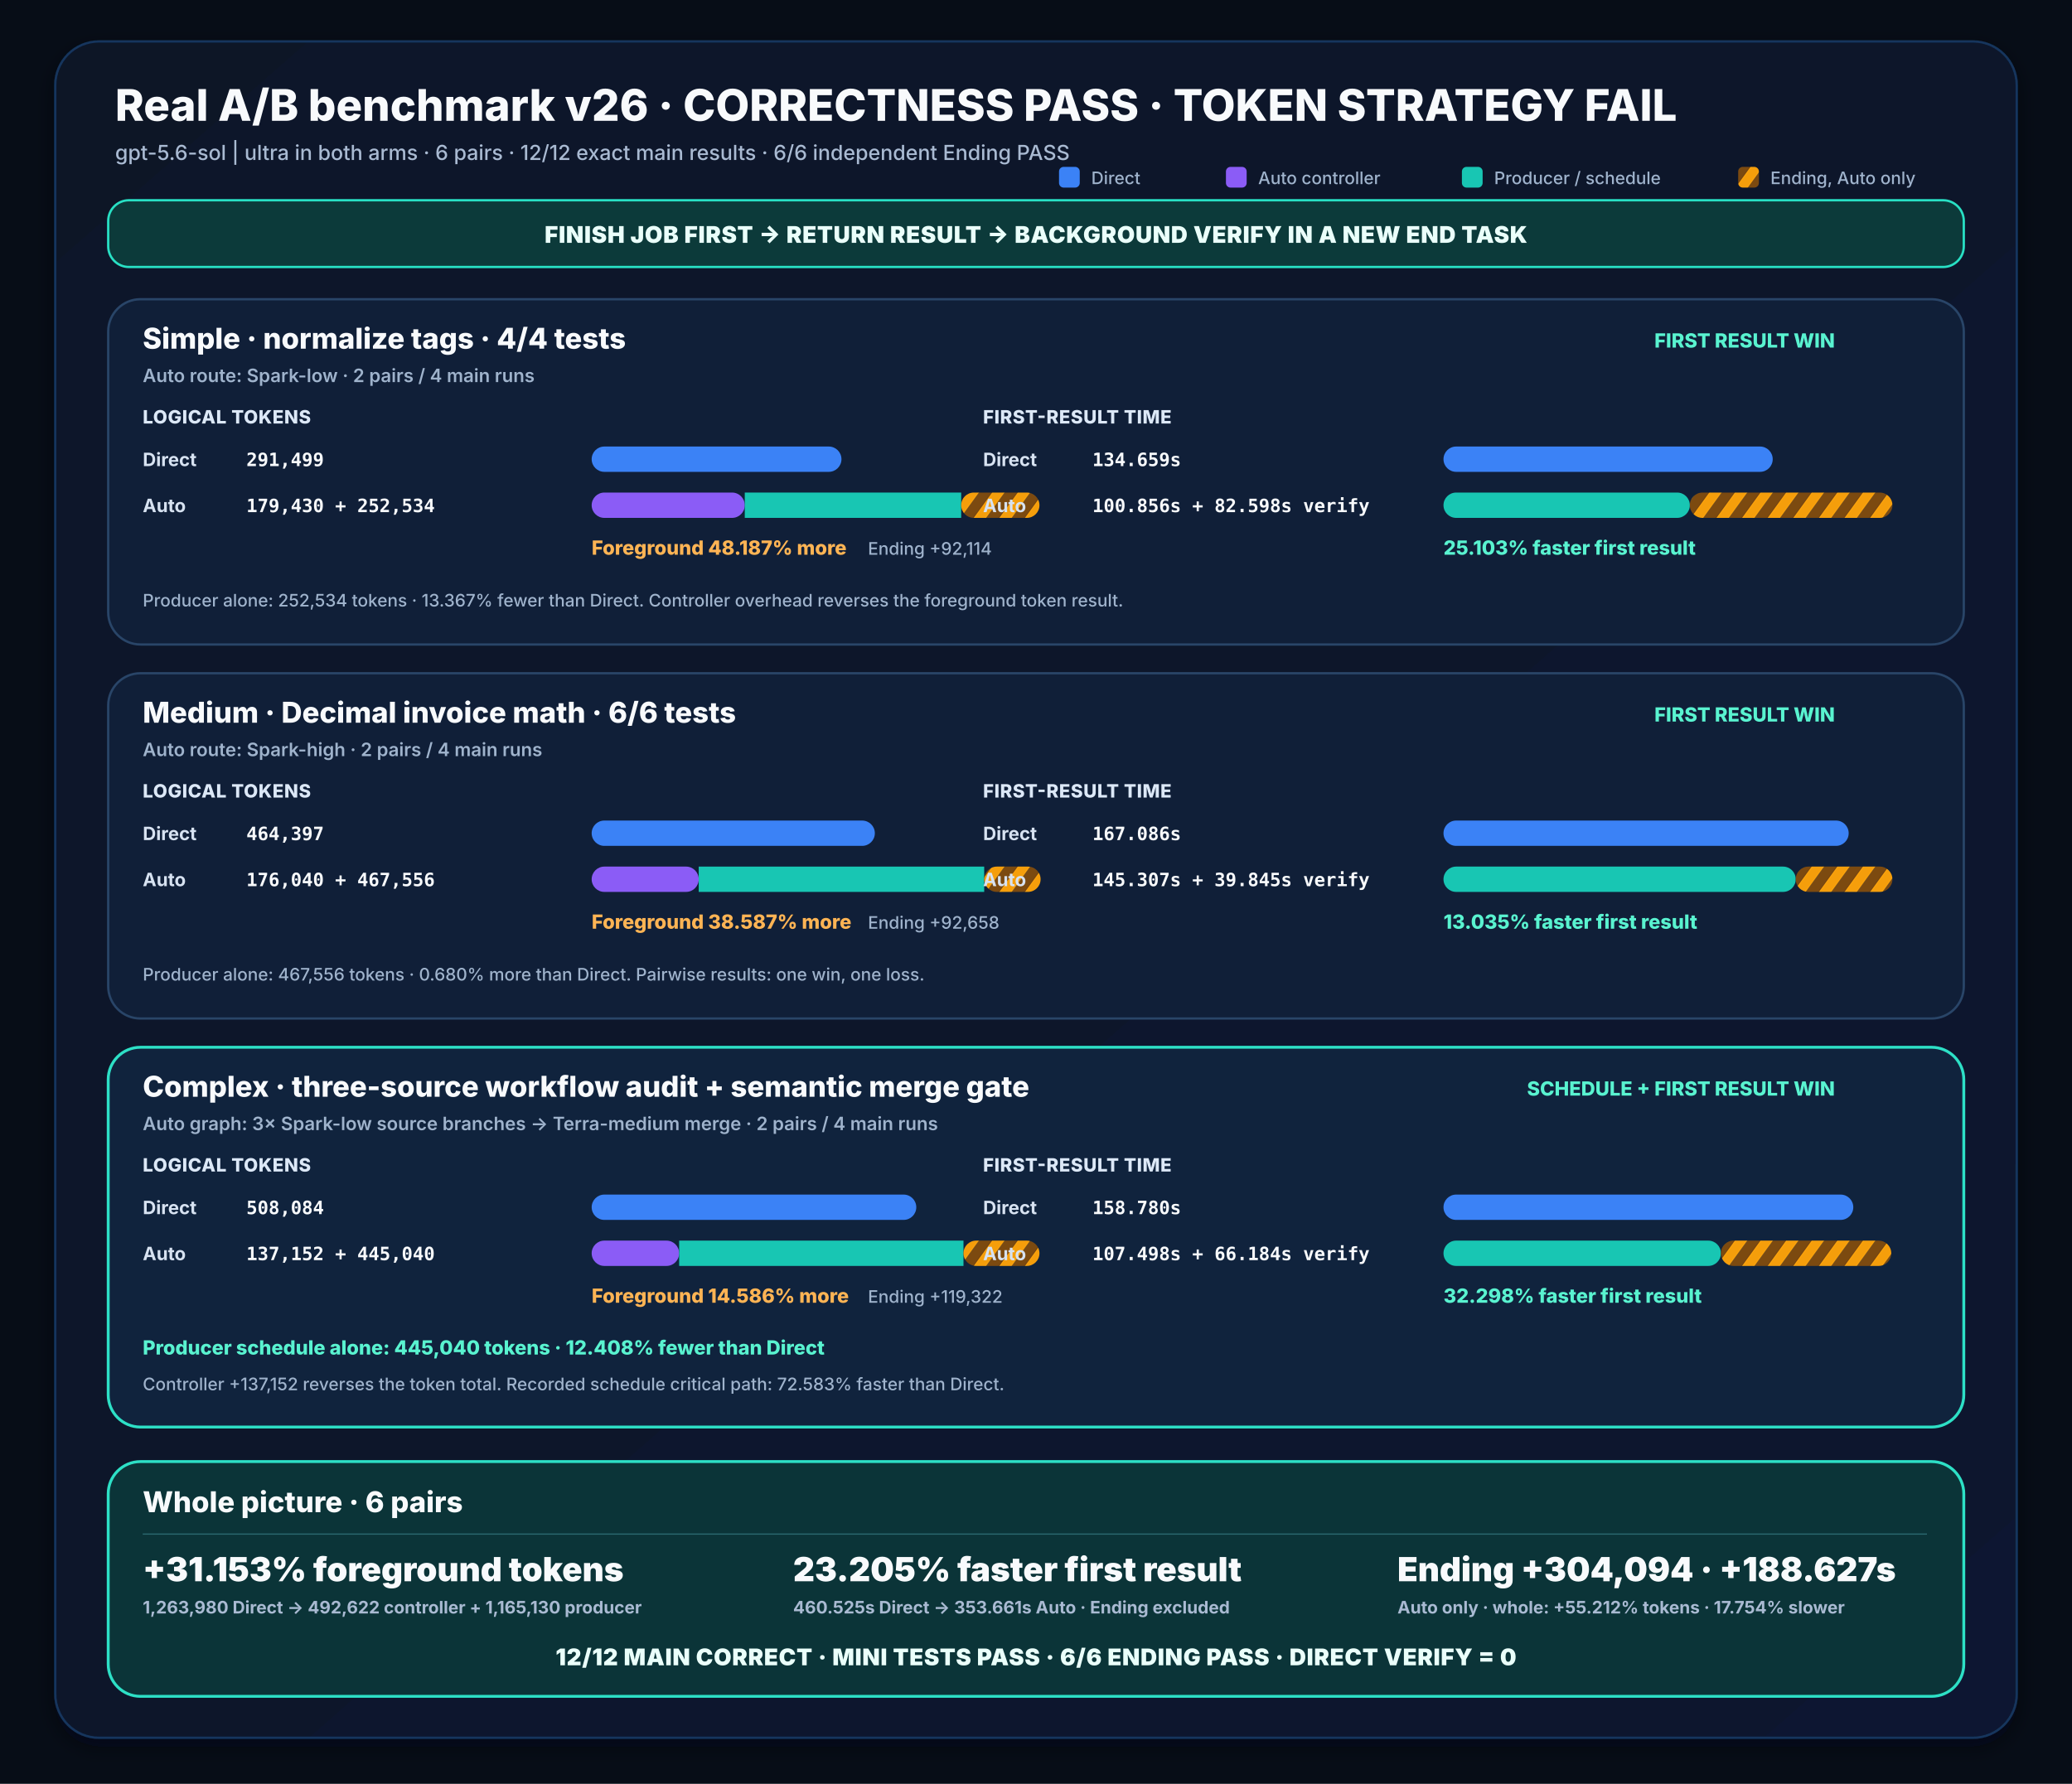
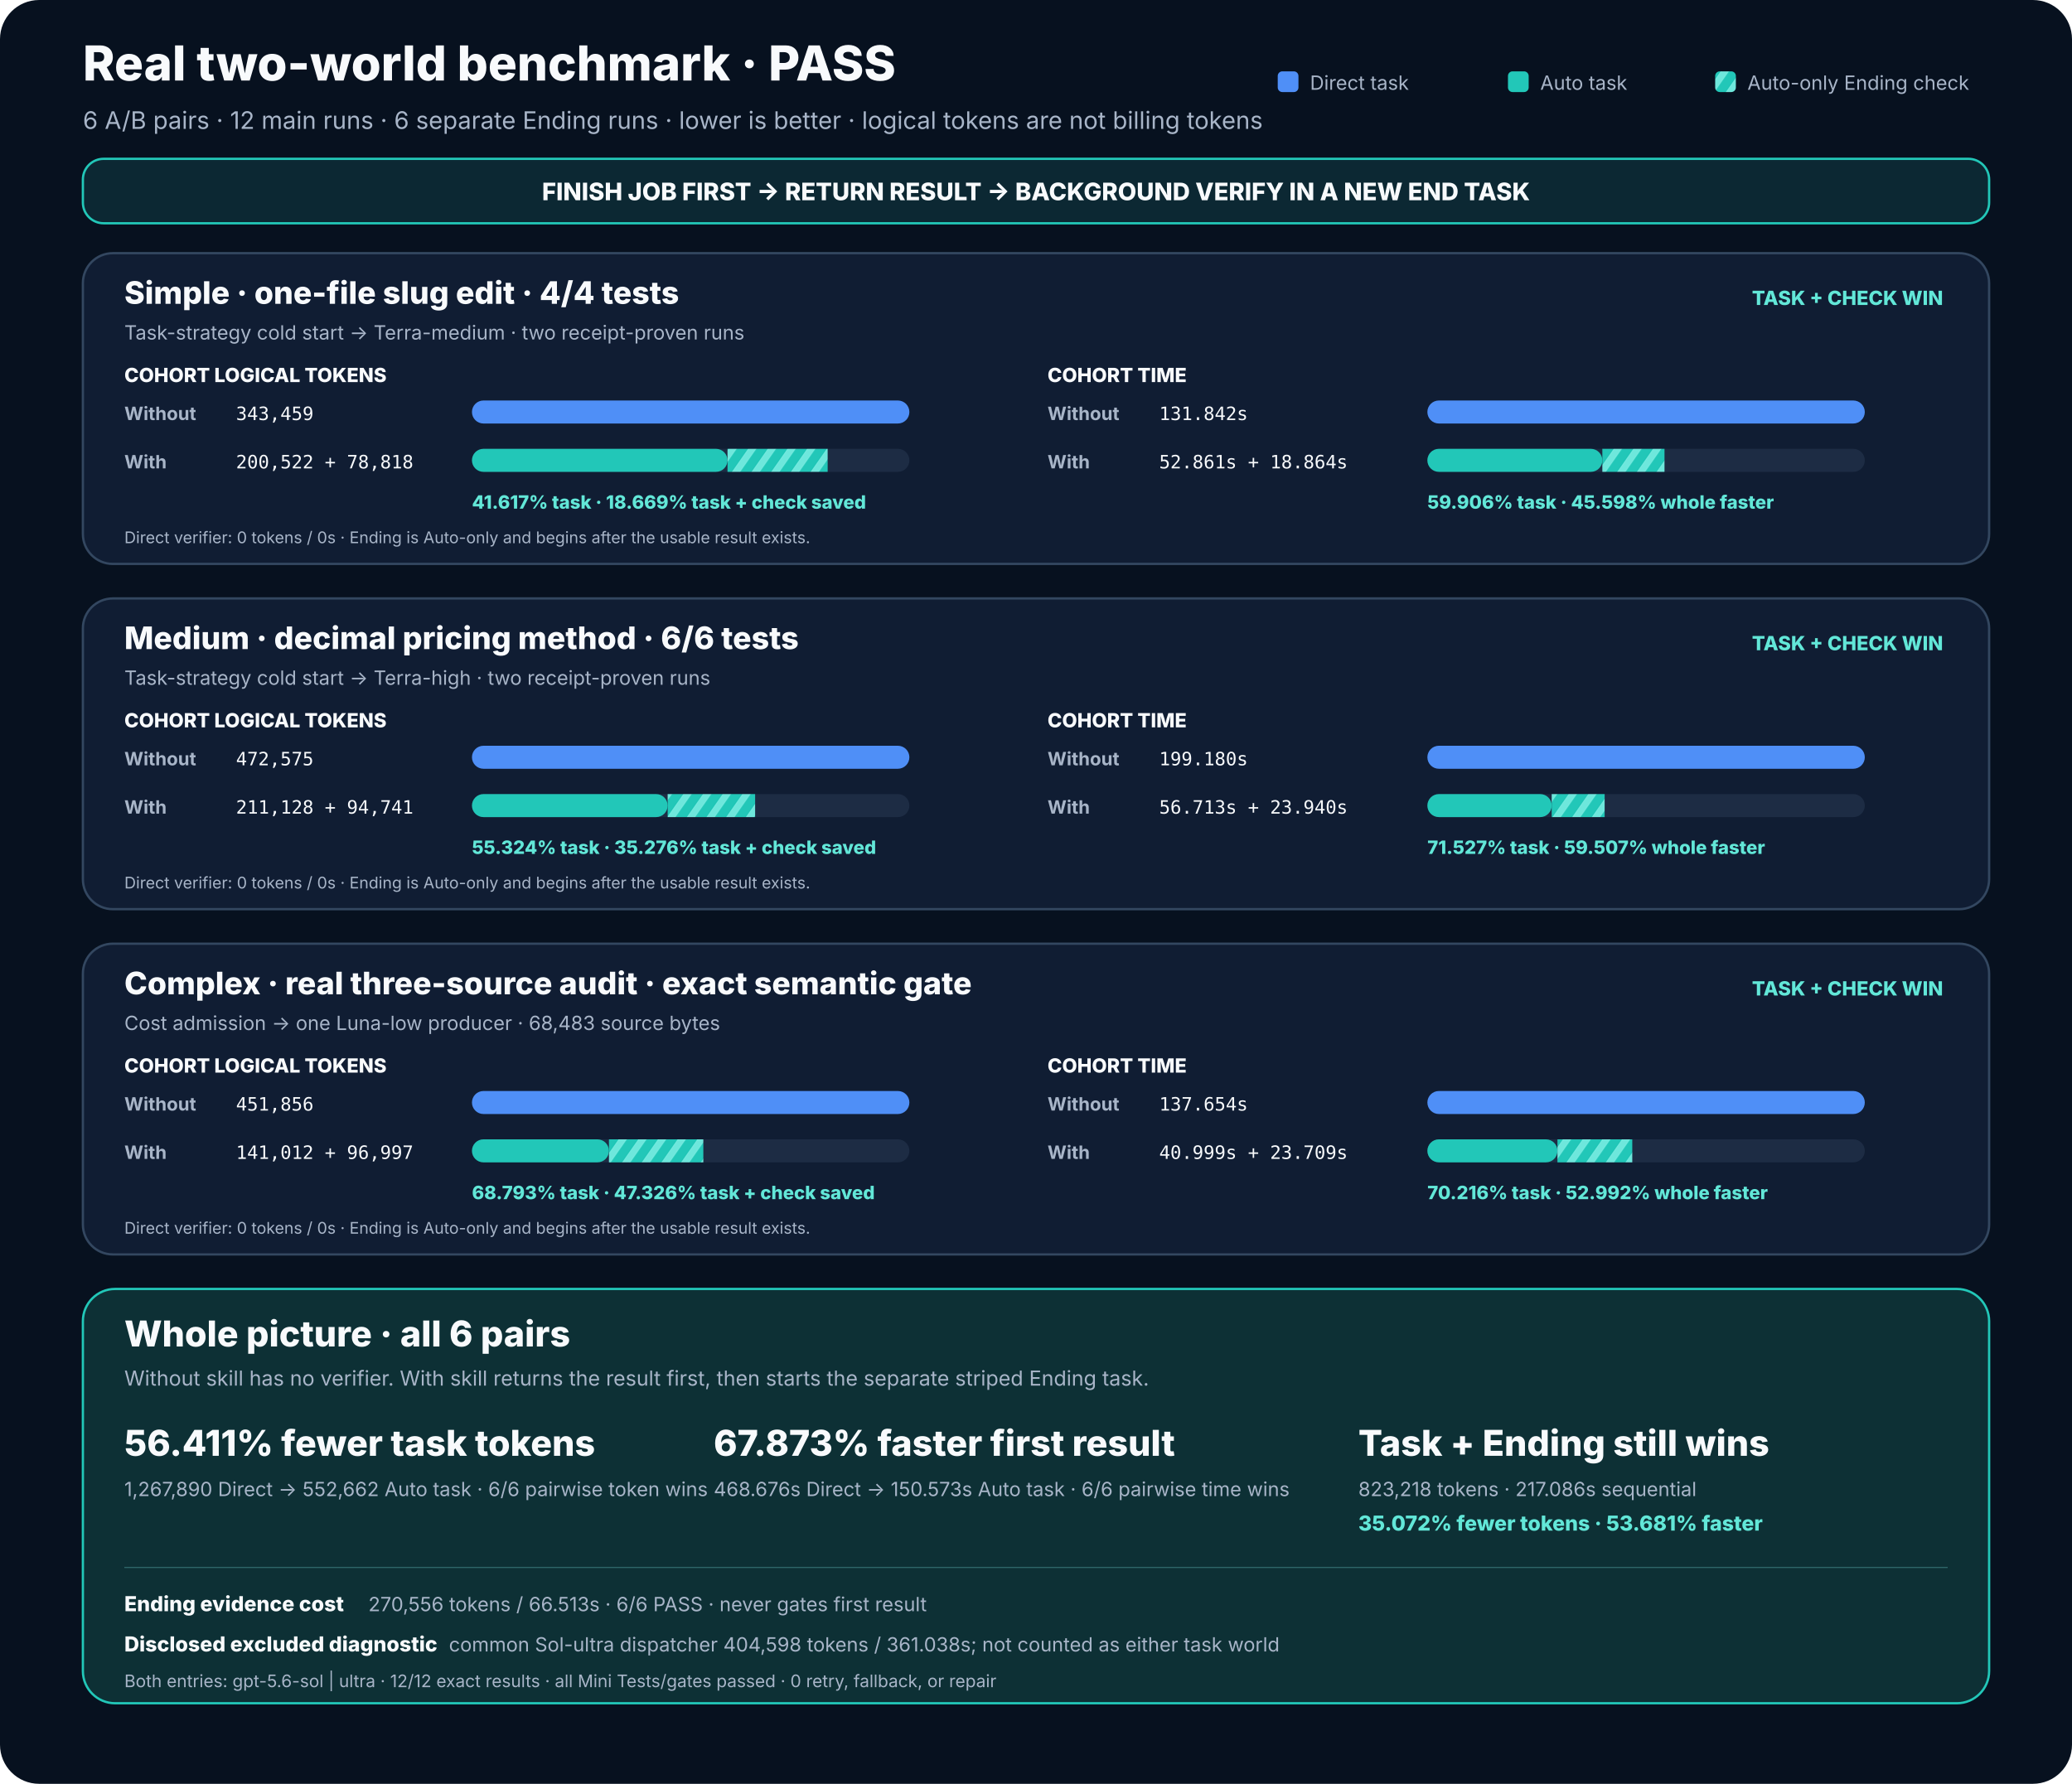
<svg xmlns="http://www.w3.org/2000/svg" width="1800" height="1550" viewBox="0 0 1800 1550" role="img" aria-labelledby="title desc">
  <defs>
-     <linearGradient id="bg" x1="0" y1="0" x2="1" y2="1">
-       <stop offset="0" stop-color="#071528" />
-       <stop offset="1" stop-color="#0c1830" />
-     </linearGradient>
-     <pattern id="ending" width="18" height="18" patternUnits="userSpaceOnUse" patternTransform="rotate(36)">
-       <rect width="9" height="18" fill="#f59e0b" />
-       <rect x="9" width="9" height="18" fill="#7c4a10" />
+     <pattern id="ending-stripes" width="14" height="14" patternUnits="userSpaceOnUse" patternTransform="rotate(35)">
+       <rect width="14" height="14" fill="#22c7b8" />
+       <rect width="6" height="14" fill="#6ee7dc" />
    </pattern>
-     <filter id="shadow" x="-10%" y="-10%" width="120%" height="130%">
-       <feDropShadow dx="0" dy="7" stdDeviation="9" flood-color="#020617" flood-opacity="0.45" />
-     </filter>
-     <style>
-       .title{font:800 38px -apple-system,BlinkMacSystemFont,"Segoe UI",sans-serif;fill:#f8fafc}
-       .subtitle{font:500 18px -apple-system,BlinkMacSystemFont,"Segoe UI",sans-serif;fill:#a9bad2}
-       .cardtitle{font:800 25px -apple-system,BlinkMacSystemFont,"Segoe UI",sans-serif;fill:#f8fafc}
-       .route{font:600 16px -apple-system,BlinkMacSystemFont,"Segoe UI",sans-serif;fill:#9fb3cc}
-       .section{font:800 16px -apple-system,BlinkMacSystemFont,"Segoe UI",sans-serif;fill:#dce8f7;letter-spacing:.4px}
-       .label{font:650 16px -apple-system,BlinkMacSystemFont,"Segoe UI",sans-serif;fill:#d7e2f1}
-       .value{font:700 16px ui-monospace,SFMono-Regular,Menlo,monospace;fill:#f8fafc}
-       .note{font:550 15px -apple-system,BlinkMacSystemFont,"Segoe UI",sans-serif;fill:#9fb3cc}
-       .win{font:800 17px -apple-system,BlinkMacSystemFont,"Segoe UI",sans-serif;fill:#59f3d0}
-       .loss{font:800 17px -apple-system,BlinkMacSystemFont,"Segoe UI",sans-serif;fill:#ffb454}
-       .kpi{font:850 29px -apple-system,BlinkMacSystemFont,"Segoe UI",sans-serif;fill:#f8fafc}
-       .kpisub{font:650 15px -apple-system,BlinkMacSystemFont,"Segoe UI",sans-serif;fill:#a9bad2}
-       .flow{font:850 20px -apple-system,BlinkMacSystemFont,"Segoe UI",sans-serif;fill:#eafffa;letter-spacing:.5px}
-     </style>
  </defs>
-   <rect width="1800" height="1550" fill="#070d17" />
-   <rect x="48" y="36" width="1704" height="1474" rx="38" fill="url(#bg)" stroke="#17365d" stroke-width="2" filter="url(#shadow)" />
-   <text x="100" y="105" class="title">Real A/B benchmark v26 · CORRECTNESS PASS · TOKEN STRATEGY FAIL</text>
-   <text x="100" y="139" class="subtitle">gpt-5.6-sol | ultra in both arms · 6 pairs · 12/12 exact main results · 6/6 independent Ending PASS</text>
-   <g transform="translate(920 145)">
-     <rect width="18" height="18" rx="4" fill="#3b82f6" />
-     <text x="28" y="15" class="note">Direct</text>
-     <rect x="145" width="18" height="18" rx="4" fill="#8b5cf6" />
-     <text x="173" y="15" class="note">Auto controller</text>
-     <rect x="350" width="18" height="18" rx="4" fill="#18c6b3" />
-     <text x="378" y="15" class="note">Producer / schedule</text>
-     <rect x="590" width="18" height="18" rx="4" fill="url(#ending)" />
-     <text x="618" y="15" class="note">Ending, Auto only</text>
-   </g>
-   <rect x="94" y="174" width="1612" height="58" rx="18" fill="#0c3a3a" stroke="#28e0c4" stroke-width="2" />
-   <text x="900" y="211" text-anchor="middle" class="flow">FINISH JOB FIRST  →  RETURN RESULT  →  BACKGROUND VERIFY IN A NEW END TASK</text>
-   <g transform="translate(94 260)">
-     <rect width="1612" height="300" rx="28" fill="#101f38" stroke="#294568" stroke-width="2" />
-     <text x="30" y="43" class="cardtitle">Simple · normalize tags · 4/4 tests</text>
-     <text x="1500" y="42" text-anchor="end" class="win">FIRST RESULT WIN</text>
-     <text x="30" y="72" class="route">Auto route: Spark-low · 2 pairs / 4 main runs</text>
-     <text x="30" y="108" class="section">LOGICAL TOKENS</text>
-     <text x="760" y="108" class="section">FIRST-RESULT TIME</text>
-     <text x="30" y="145" class="label">Direct</text>
-     <text x="120" y="145" class="value">291,499</text>
-     <rect x="420" y="128" width="217" height="22" rx="11" fill="#3b82f6" />
-     <text x="30" y="185" class="label">Auto</text>
-     <text x="120" y="185" class="value">179,430 + 252,534</text>
-     <rect x="420" y="168" width="133" height="22" rx="11" fill="#8b5cf6" />
-     <rect x="553" y="168" width="188" height="22" fill="#18c6b3" />
-     <rect x="741" y="168" width="68" height="22" rx="11" fill="url(#ending)" />
-     <text x="420" y="222" class="loss">Foreground 48.187% more</text>
-     <text x="660" y="222" class="note">Ending +92,114</text>
-     <text x="760" y="145" class="label">Direct</text>
-     <text x="855" y="145" class="value">134.659s</text>
-     <rect x="1160" y="128" width="286" height="22" rx="11" fill="#3b82f6" />
-     <text x="760" y="185" class="label">Auto</text>
-     <text x="855" y="185" class="value">100.856s + 82.598s verify</text>
-     <rect x="1160" y="168" width="214" height="22" rx="11" fill="#18c6b3" />
-     <rect x="1374" y="168" width="176" height="22" rx="11" fill="url(#ending)" />
-     <text x="1160" y="222" class="win">25.103% faster first result</text>
-     <text x="30" y="267" class="note">Producer alone: 252,534 tokens · 13.367% fewer than Direct. Controller overhead reverses the foreground token result.</text>
-   </g>
-   <g transform="translate(94 585)">
-     <rect width="1612" height="300" rx="28" fill="#101f38" stroke="#294568" stroke-width="2" />
-     <text x="30" y="43" class="cardtitle">Medium · Decimal invoice math · 6/6 tests</text>
-     <text x="1500" y="42" text-anchor="end" class="win">FIRST RESULT WIN</text>
-     <text x="30" y="72" class="route">Auto route: Spark-high · 2 pairs / 4 main runs</text>
-     <text x="30" y="108" class="section">LOGICAL TOKENS</text>
-     <text x="760" y="108" class="section">FIRST-RESULT TIME</text>
-     <text x="30" y="145" class="label">Direct</text>
-     <text x="120" y="145" class="value">464,397</text>
-     <rect x="420" y="128" width="246" height="22" rx="11" fill="#3b82f6" />
-     <text x="30" y="185" class="label">Auto</text>
-     <text x="120" y="185" class="value">176,040 + 467,556</text>
-     <rect x="420" y="168" width="93" height="22" rx="11" fill="#8b5cf6" />
-     <rect x="513" y="168" width="248" height="22" fill="#18c6b3" />
-     <rect x="761" y="168" width="49" height="22" rx="11" fill="url(#ending)" />
-     <text x="420" y="222" class="loss">Foreground 38.587% more</text>
-     <text x="660" y="222" class="note">Ending +92,658</text>
-     <text x="760" y="145" class="label">Direct</text>
-     <text x="855" y="145" class="value">167.086s</text>
-     <rect x="1160" y="128" width="352" height="22" rx="11" fill="#3b82f6" />
-     <text x="760" y="185" class="label">Auto</text>
-     <text x="855" y="185" class="value">145.307s + 39.845s verify</text>
-     <rect x="1160" y="168" width="306" height="22" rx="11" fill="#18c6b3" />
-     <rect x="1466" y="168" width="84" height="22" rx="11" fill="url(#ending)" />
-     <text x="1160" y="222" class="win">13.035% faster first result</text>
-     <text x="30" y="267" class="note">Producer alone: 467,556 tokens · 0.680% more than Direct. Pairwise results: one win, one loss.</text>
-   </g>
-   <g transform="translate(94 910)">
-     <rect width="1612" height="330" rx="28" fill="#10233d" stroke="#2de0c6" stroke-width="2.5" />
-     <text x="30" y="43" class="cardtitle">Complex · three-source workflow audit + semantic merge gate</text>
-     <text x="1500" y="42" text-anchor="end" class="win">SCHEDULE + FIRST RESULT WIN</text>
-     <text x="30" y="72" class="route">Auto graph: 3× Spark-low source branches → Terra-medium merge · 2 pairs / 4 main runs</text>
-     <text x="30" y="108" class="section">LOGICAL TOKENS</text>
-     <text x="760" y="108" class="section">FIRST-RESULT TIME</text>
-     <text x="30" y="145" class="label">Direct</text>
-     <text x="120" y="145" class="value">508,084</text>
-     <rect x="420" y="128" width="282" height="22" rx="11" fill="#3b82f6" />
-     <text x="30" y="185" class="label">Auto</text>
-     <text x="120" y="185" class="value">137,152 + 445,040</text>
-     <rect x="420" y="168" width="76" height="22" rx="11" fill="#8b5cf6" />
-     <rect x="496" y="168" width="247" height="22" fill="#18c6b3" />
-     <rect x="743" y="168" width="66" height="22" rx="11" fill="url(#ending)" />
-     <text x="420" y="222" class="loss">Foreground 14.586% more</text>
-     <text x="660" y="222" class="note">Ending +119,322</text>
-     <text x="760" y="145" class="label">Direct</text>
-     <text x="855" y="145" class="value">158.780s</text>
-     <rect x="1160" y="128" width="356" height="22" rx="11" fill="#3b82f6" />
-     <text x="760" y="185" class="label">Auto</text>
-     <text x="855" y="185" class="value">107.498s + 66.184s verify</text>
-     <rect x="1160" y="168" width="241" height="22" rx="11" fill="#18c6b3" />
-     <rect x="1401" y="168" width="148" height="22" rx="11" fill="url(#ending)" />
-     <text x="1160" y="222" class="win">32.298% faster first result</text>
-     <text x="30" y="267" class="win">Producer schedule alone: 445,040 tokens · 12.408% fewer than Direct</text>
-     <text x="30" y="298" class="note">Controller +137,152 reverses the token total. Recorded schedule critical path: 72.583% faster than Direct.</text>
-   </g>
-   <g transform="translate(94 1270)">
-     <rect width="1612" height="204" rx="28" fill="#0b3438" stroke="#2de0c6" stroke-width="2.5" />
-     <text x="30" y="44" class="cardtitle">Whole picture · 6 pairs</text>
-     <line x1="30" y1="63" x2="1580" y2="63" stroke="#2b6971" />
-     <text x="30" y="104" class="kpi">+31.153% foreground tokens</text>
-     <text x="30" y="132" class="kpisub">1,263,980 Direct → 492,622 controller + 1,165,130 producer</text>
-     <text x="595" y="104" class="kpi">23.205% faster first result</text>
-     <text x="595" y="132" class="kpisub">460.525s Direct → 353.661s Auto · Ending excluded</text>
-     <text x="1120" y="104" class="kpi">Ending +304,094 · +188.627s</text>
-     <text x="1120" y="132" class="kpisub">Auto only · whole: +55.212% tokens · 17.754% slower</text>
-     <text x="806" y="177" text-anchor="middle" class="flow">12/12 MAIN CORRECT  ·  MINI TESTS PASS  ·  6/6 ENDING PASS  ·  DIRECT VERIFY = 0</text>
+   <rect width="1800" height="1550" rx="34" fill="#07111f" />
+   <g font-family="Inter,ui-sans-serif,-apple-system,BlinkMacSystemFont,Segoe UI,sans-serif">
+     <text x="72" y="70" fill="#f8fafc" font-size="42" font-weight="800">Real two-world benchmark · PASS</text>
+     <text x="72" y="112" fill="#a8b5c8" font-size="21">6 A/B pairs · 12 main runs · 6 separate Ending runs · lower is better · logical tokens are not billing tokens</text>
+     <rect x="72" y="138" width="1656" height="56" rx="18" fill="#0c2833" stroke="#22c7b8" stroke-width="2" />
+     <text x="900" y="174" text-anchor="middle" fill="#f8fafc" font-size="21" font-weight="800">FINISH JOB FIRST → RETURN RESULT → BACKGROUND VERIFY IN A NEW END TASK</text>
+     <rect x="1110" y="62" width="18" height="18" rx="4" fill="#4f8ff7" />
+     <text x="1138" y="78" fill="#a8b5c8" font-size="17">Direct task</text>
+     <rect x="1310" y="62" width="18" height="18" rx="4" fill="#22c7b8" />
+     <text x="1338" y="78" fill="#a8b5c8" font-size="17">Auto task</text>
+     <rect x="1490" y="62" width="18" height="18" rx="4" fill="url(#ending-stripes)" />
+     <text x="1518" y="78" fill="#a8b5c8" font-size="17">Auto-only Ending check</text>
+     <rect x="72" y="220" width="1656" height="270" rx="26" fill="#101d33" stroke="#334760" stroke-width="2" />
+     <text x="108" y="264" fill="#f8fafc" font-size="27" font-weight="800">Simple · one-file slug edit · 4/4 tests</text>
+     <text x="108" y="295" fill="#a8b5c8" font-size="17">Task-strategy cold start → Terra-medium · two receipt-proven runs</text>
+     <text x="1688" y="265" text-anchor="end" fill="#62e7d8" font-size="17" font-weight="800">TASK + CHECK WIN</text>
+     <text x="108" y="332" fill="#f8fafc" font-size="17" font-weight="800">COHORT LOGICAL TOKENS</text>
+     <text x="910" y="332" fill="#f8fafc" font-size="17" font-weight="800">COHORT TIME</text>
+     <text x="108" y="365" fill="#a8b5c8" font-size="16" font-weight="700">Without</text>
+     <text x="205" y="365" fill="#f8fafc" font-size="16" font-family="ui-monospace,SFMono-Regular,Menlo,monospace">343,459</text>
+     <rect x="410" y="348" width="380" height="20" rx="10" fill="#4f8ff7" />
+     <text x="108" y="407" fill="#a8b5c8" font-size="16" font-weight="700">With</text>
+     <text x="205" y="407" fill="#f8fafc" font-size="16" font-family="ui-monospace,SFMono-Regular,Menlo,monospace">200,522 + 78,818</text>
+     <rect x="410" y="390" width="380" height="20" rx="10" fill="#1d2c44" />
+     <rect x="410" y="390" width="222" height="20" rx="10" fill="#22c7b8" />
+     <rect x="632" y="390" width="87" height="20" fill="url(#ending-stripes)" />
+     <text x="410" y="442" fill="#62e7d8" font-size="16" font-weight="800">41.617% task · 18.669% task + check saved</text>
+     <text x="910" y="365" fill="#a8b5c8" font-size="16" font-weight="700">Without</text>
+     <text x="1007" y="365" fill="#f8fafc" font-size="16" font-family="ui-monospace,SFMono-Regular,Menlo,monospace">131.842s</text>
+     <rect x="1240" y="348" width="380" height="20" rx="10" fill="#4f8ff7" />
+     <text x="910" y="407" fill="#a8b5c8" font-size="16" font-weight="700">With</text>
+     <text x="1007" y="407" fill="#f8fafc" font-size="16" font-family="ui-monospace,SFMono-Regular,Menlo,monospace">52.861s + 18.864s</text>
+     <rect x="1240" y="390" width="380" height="20" rx="10" fill="#1d2c44" />
+     <rect x="1240" y="390" width="152" height="20" rx="10" fill="#22c7b8" />
+     <rect x="1392" y="390" width="54" height="20" fill="url(#ending-stripes)" />
+     <text x="1240" y="442" fill="#62e7d8" font-size="16" font-weight="800">59.906% task · 45.598% whole faster</text>
+     <text x="108" y="472" fill="#a8b5c8" font-size="14">Direct verifier: 0 tokens / 0s · Ending is Auto-only and begins after the usable result exists.</text>
+     <rect x="72" y="520" width="1656" height="270" rx="26" fill="#101d33" stroke="#334760" stroke-width="2" />
+     <text x="108" y="564" fill="#f8fafc" font-size="27" font-weight="800">Medium · decimal pricing method · 6/6 tests</text>
+     <text x="108" y="595" fill="#a8b5c8" font-size="17">Task-strategy cold start → Terra-high · two receipt-proven runs</text>
+     <text x="1688" y="565" text-anchor="end" fill="#62e7d8" font-size="17" font-weight="800">TASK + CHECK WIN</text>
+     <text x="108" y="632" fill="#f8fafc" font-size="17" font-weight="800">COHORT LOGICAL TOKENS</text>
+     <text x="910" y="632" fill="#f8fafc" font-size="17" font-weight="800">COHORT TIME</text>
+     <text x="108" y="665" fill="#a8b5c8" font-size="16" font-weight="700">Without</text>
+     <text x="205" y="665" fill="#f8fafc" font-size="16" font-family="ui-monospace,SFMono-Regular,Menlo,monospace">472,575</text>
+     <rect x="410" y="648" width="380" height="20" rx="10" fill="#4f8ff7" />
+     <text x="108" y="707" fill="#a8b5c8" font-size="16" font-weight="700">With</text>
+     <text x="205" y="707" fill="#f8fafc" font-size="16" font-family="ui-monospace,SFMono-Regular,Menlo,monospace">211,128 + 94,741</text>
+     <rect x="410" y="690" width="380" height="20" rx="10" fill="#1d2c44" />
+     <rect x="410" y="690" width="170" height="20" rx="10" fill="#22c7b8" />
+     <rect x="580" y="690" width="76" height="20" fill="url(#ending-stripes)" />
+     <text x="410" y="742" fill="#62e7d8" font-size="16" font-weight="800">55.324% task · 35.276% task + check saved</text>
+     <text x="910" y="665" fill="#a8b5c8" font-size="16" font-weight="700">Without</text>
+     <text x="1007" y="665" fill="#f8fafc" font-size="16" font-family="ui-monospace,SFMono-Regular,Menlo,monospace">199.180s</text>
+     <rect x="1240" y="648" width="380" height="20" rx="10" fill="#4f8ff7" />
+     <text x="910" y="707" fill="#a8b5c8" font-size="16" font-weight="700">With</text>
+     <text x="1007" y="707" fill="#f8fafc" font-size="16" font-family="ui-monospace,SFMono-Regular,Menlo,monospace">56.713s + 23.940s</text>
+     <rect x="1240" y="690" width="380" height="20" rx="10" fill="#1d2c44" />
+     <rect x="1240" y="690" width="108" height="20" rx="10" fill="#22c7b8" />
+     <rect x="1348" y="690" width="46" height="20" fill="url(#ending-stripes)" />
+     <text x="1240" y="742" fill="#62e7d8" font-size="16" font-weight="800">71.527% task · 59.507% whole faster</text>
+     <text x="108" y="772" fill="#a8b5c8" font-size="14">Direct verifier: 0 tokens / 0s · Ending is Auto-only and begins after the usable result exists.</text>
+     <rect x="72" y="820" width="1656" height="270" rx="26" fill="#101d33" stroke="#334760" stroke-width="2" />
+     <text x="108" y="864" fill="#f8fafc" font-size="27" font-weight="800">Complex · real three-source audit · exact semantic gate</text>
+     <text x="108" y="895" fill="#a8b5c8" font-size="17">Cost admission → one Luna-low producer · 68,483 source bytes</text>
+     <text x="1688" y="865" text-anchor="end" fill="#62e7d8" font-size="17" font-weight="800">TASK + CHECK WIN</text>
+     <text x="108" y="932" fill="#f8fafc" font-size="17" font-weight="800">COHORT LOGICAL TOKENS</text>
+     <text x="910" y="932" fill="#f8fafc" font-size="17" font-weight="800">COHORT TIME</text>
+     <text x="108" y="965" fill="#a8b5c8" font-size="16" font-weight="700">Without</text>
+     <text x="205" y="965" fill="#f8fafc" font-size="16" font-family="ui-monospace,SFMono-Regular,Menlo,monospace">451,856</text>
+     <rect x="410" y="948" width="380" height="20" rx="10" fill="#4f8ff7" />
+     <text x="108" y="1007" fill="#a8b5c8" font-size="16" font-weight="700">With</text>
+     <text x="205" y="1007" fill="#f8fafc" font-size="16" font-family="ui-monospace,SFMono-Regular,Menlo,monospace">141,012 + 96,997</text>
+     <rect x="410" y="990" width="380" height="20" rx="10" fill="#1d2c44" />
+     <rect x="410" y="990" width="119" height="20" rx="10" fill="#22c7b8" />
+     <rect x="529" y="990" width="82" height="20" fill="url(#ending-stripes)" />
+     <text x="410" y="1042" fill="#62e7d8" font-size="16" font-weight="800">68.793% task · 47.326% task + check saved</text>
+     <text x="910" y="965" fill="#a8b5c8" font-size="16" font-weight="700">Without</text>
+     <text x="1007" y="965" fill="#f8fafc" font-size="16" font-family="ui-monospace,SFMono-Regular,Menlo,monospace">137.654s</text>
+     <rect x="1240" y="948" width="380" height="20" rx="10" fill="#4f8ff7" />
+     <text x="910" y="1007" fill="#a8b5c8" font-size="16" font-weight="700">With</text>
+     <text x="1007" y="1007" fill="#f8fafc" font-size="16" font-family="ui-monospace,SFMono-Regular,Menlo,monospace">40.999s + 23.709s</text>
+     <rect x="1240" y="990" width="380" height="20" rx="10" fill="#1d2c44" />
+     <rect x="1240" y="990" width="113" height="20" rx="10" fill="#22c7b8" />
+     <rect x="1353" y="990" width="65" height="20" fill="url(#ending-stripes)" />
+     <text x="1240" y="1042" fill="#62e7d8" font-size="16" font-weight="800">70.216% task · 52.992% whole faster</text>
+     <text x="108" y="1072" fill="#a8b5c8" font-size="14">Direct verifier: 0 tokens / 0s · Ending is Auto-only and begins after the usable result exists.</text>
+     <rect x="72" y="1120" width="1656" height="360" rx="28" fill="#0d3035" stroke="#22c7b8" stroke-width="2" />
+     <text x="108" y="1170" fill="#f8fafc" font-size="31" font-weight="800">Whole picture · all 6 pairs</text>
+     <text x="108" y="1204" fill="#a8b5c8" font-size="18">Without skill has no verifier. With skill returns the result first, then starts the separate striped Ending task.</text>
+     <text x="108" y="1265" fill="#f8fafc" font-size="31" font-weight="800">56.411% fewer task tokens</text>
+     <text x="108" y="1300" fill="#a8b5c8" font-size="17">1,267,890 Direct → 552,662 Auto task · 6/6 pairwise token wins</text>
+     <text x="620" y="1265" fill="#f8fafc" font-size="31" font-weight="800">67.873% faster first result</text>
+     <text x="620" y="1300" fill="#a8b5c8" font-size="17">468.676s Direct → 150.573s Auto task · 6/6 pairwise time wins</text>
+     <text x="1180" y="1265" fill="#f8fafc" font-size="31" font-weight="800">Task + Ending still wins</text>
+     <text x="1180" y="1300" fill="#a8b5c8" font-size="17">823,218 tokens · 217.086s sequential</text>
+     <text x="1180" y="1330" fill="#62e7d8" font-size="18" font-weight="800">35.072% fewer tokens · 53.681% faster</text>
+     <line x1="108" y1="1362" x2="1692" y2="1362" stroke="#2e6668" />
+     <text x="108" y="1400" fill="#f8fafc" font-size="18" font-weight="800">Ending evidence cost</text>
+     <text x="320" y="1400" fill="#a8b5c8" font-size="17">270,556 tokens / 66.513s · 6/6 PASS · never gates first result</text>
+     <text x="108" y="1435" fill="#f8fafc" font-size="18" font-weight="800">Disclosed excluded diagnostic</text>
+     <text x="390" y="1435" fill="#a8b5c8" font-size="17">common Sol-ultra dispatcher 404,598 tokens / 361.038s; not counted as either task world</text>
+     <text x="108" y="1466" fill="#a8b5c8" font-size="15">Both entries: gpt-5.6-sol | ultra · 12/12 exact results · all Mini Tests/gates passed · 0 retry, fallback, or repair</text>
  </g>
</svg>
